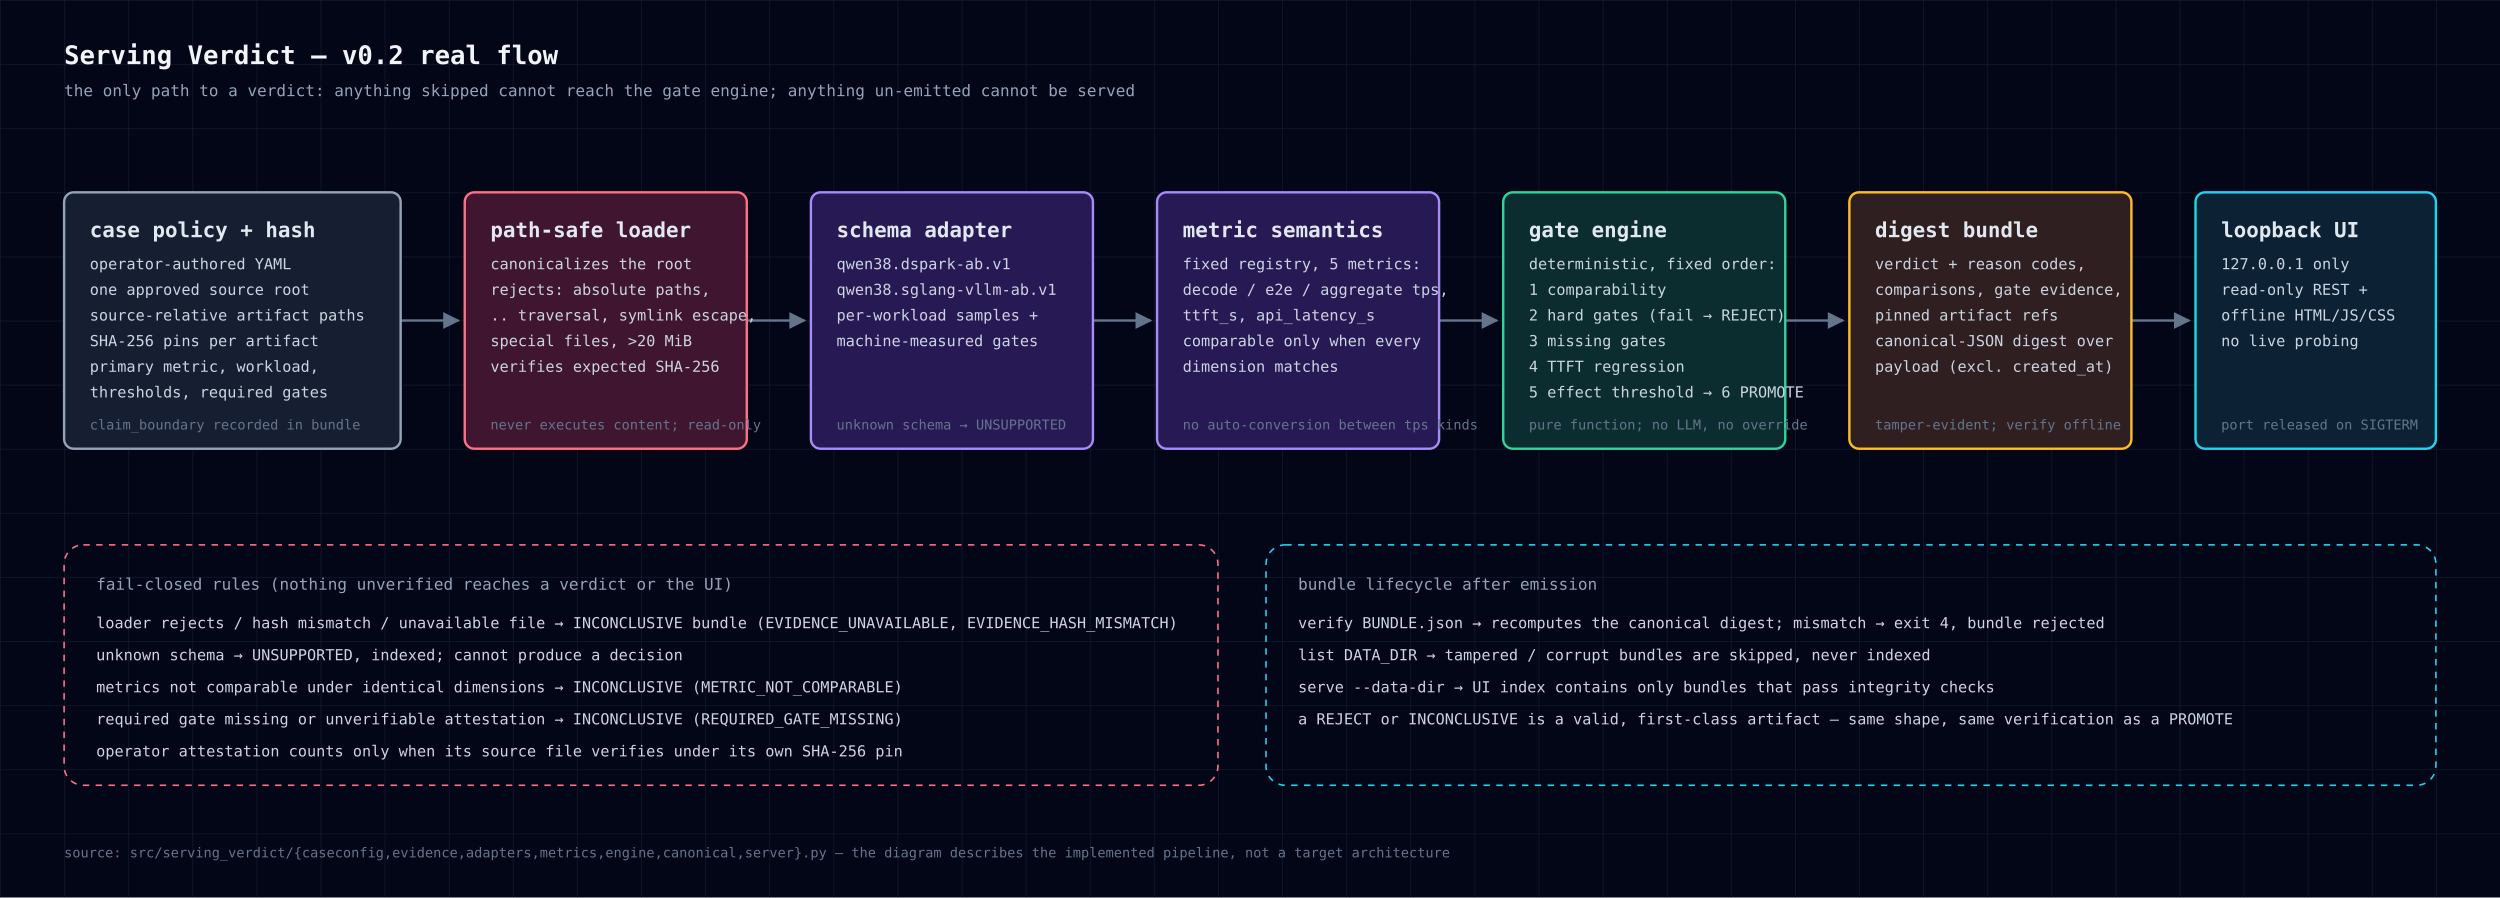
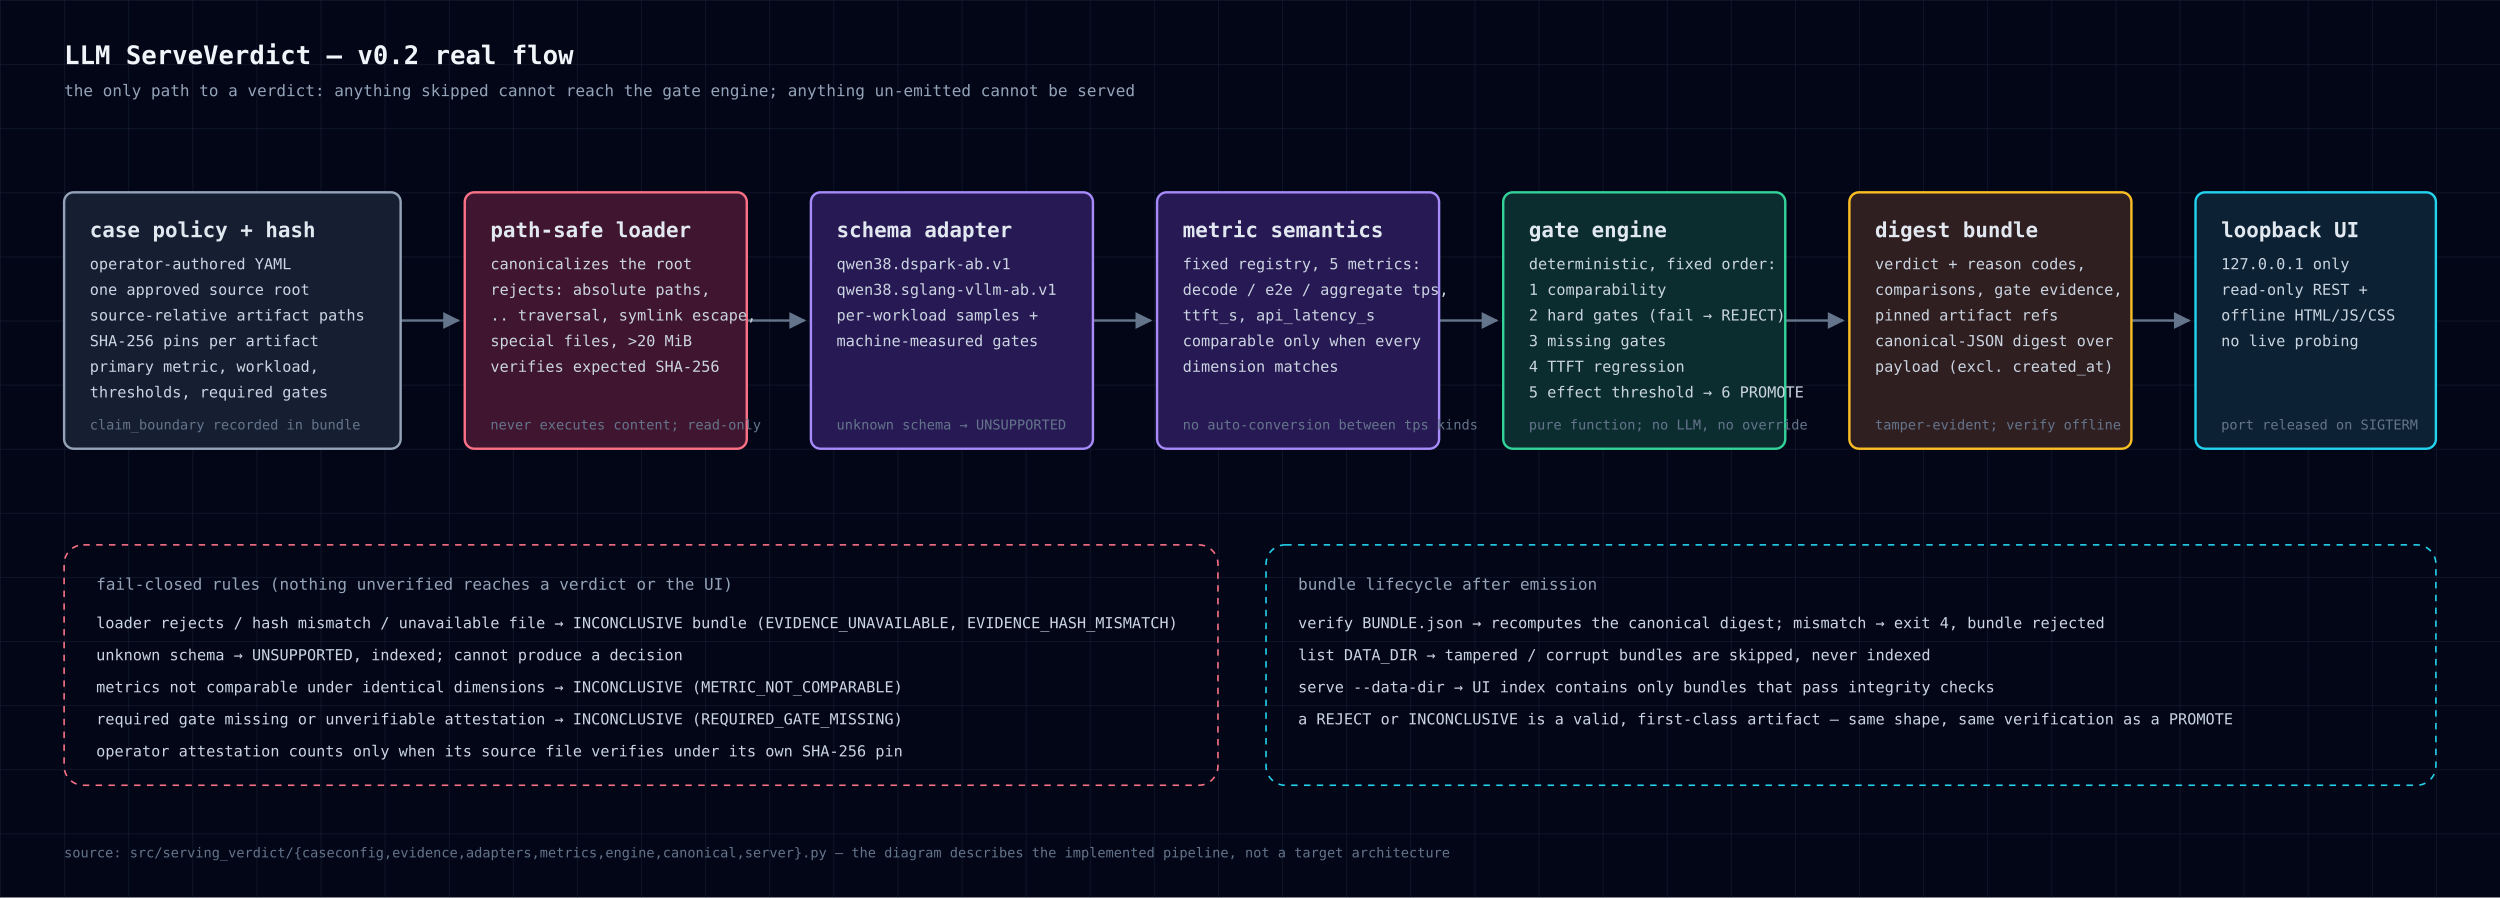
- <svg xmlns="http://www.w3.org/2000/svg" width="1560" height="560" viewBox="0 0 1560 560" role="img" aria-label="Serving Verdict architecture: case policy and hash to path-safe loader to schema adapter to metric semantics to gate engine to digest bundle to loopback UI">
+ <svg xmlns="http://www.w3.org/2000/svg" width="1560" height="560" viewBox="0 0 1560 560" role="img" aria-label="LLM ServeVerdict architecture: case policy and hash to path-safe loader to schema adapter to metric semantics to gate engine to digest bundle to loopback UI">
  <style>
    text { font-family: 'JetBrains Mono', ui-monospace, Menlo, monospace; fill: #e2e8f0; }
    .title { font-size: 16px; font-weight: 700; fill: #f1f5f9; }
    .sub { font-size: 10px; fill: #94a3b8; }
    .name { font-size: 13px; font-weight: 700; }
    .lbl { font-size: 9.5px; fill: #cbd5e1; }
    .tiny { font-size: 8.5px; fill: #64748b; }
  </style>
  <defs>
    <marker id="arrow" viewBox="0 0 10 10" refX="9" refY="5" markerWidth="7" markerHeight="7" orient="auto-start-reverse">
      <path d="M 0 0 L 10 5 L 0 10 z" fill="#64748b" />
    </marker>
    <pattern id="grid" width="40" height="40" patternUnits="userSpaceOnUse">
      <path d="M 40 0 L 0 0 0 40" fill="none" stroke="#1e293b" stroke-width="0.5" />
    </pattern>
  </defs>
  <rect width="1560" height="560" fill="#020617" />
  <rect width="1560" height="560" fill="url(#grid)" />
-   <text x="40" y="40" class="title">Serving Verdict — v0.2 real flow</text>
+   <text x="40" y="40" class="title">LLM ServeVerdict — v0.2 real flow</text>
  <text x="40" y="60" class="sub">the only path to a verdict: anything skipped cannot reach the gate engine; anything un-emitted cannot be served</text>
  <line x1="250" y1="200" x2="286" y2="200" stroke="#64748b" stroke-width="1.5" marker-end="url(#arrow)" />
  <line x1="466" y1="200" x2="502" y2="200" stroke="#64748b" stroke-width="1.5" marker-end="url(#arrow)" />
  <line x1="682" y1="200" x2="718" y2="200" stroke="#64748b" stroke-width="1.5" marker-end="url(#arrow)" />
  <line x1="898" y1="200" x2="934" y2="200" stroke="#64748b" stroke-width="1.5" marker-end="url(#arrow)" />
  <line x1="1114" y1="200" x2="1150" y2="200" stroke="#64748b" stroke-width="1.5" marker-end="url(#arrow)" />
  <line x1="1330" y1="200" x2="1366" y2="200" stroke="#64748b" stroke-width="1.5" marker-end="url(#arrow)" />
  <rect x="40" y="120" width="210" height="160" rx="6" fill="#0f172a" />
  <rect x="40" y="120" width="210" height="160" rx="6" fill="rgba(30, 41, 59, 0.5)" stroke="#94a3b8" stroke-width="1.5" />
  <text x="56" y="148" class="name">case policy + hash</text>
  <text x="56" y="168" class="lbl">operator-authored YAML</text>
  <text x="56" y="184" class="lbl">one approved source root</text>
  <text x="56" y="200" class="lbl">source-relative artifact paths</text>
  <text x="56" y="216" class="lbl">SHA-256 pins per artifact</text>
  <text x="56" y="232" class="lbl">primary metric, workload,</text>
  <text x="56" y="248" class="lbl">thresholds, required gates</text>
  <text x="56" y="268" class="tiny">claim_boundary recorded in bundle</text>
  <rect x="290" y="120" width="176" height="160" rx="6" fill="#0f172a" />
  <rect x="290" y="120" width="176" height="160" rx="6" fill="rgba(136, 19, 55, 0.4)" stroke="#fb7185" stroke-width="1.5" />
  <text x="306" y="148" class="name">path-safe loader</text>
  <text x="306" y="168" class="lbl">canonicalizes the root</text>
  <text x="306" y="184" class="lbl">rejects: absolute paths,</text>
  <text x="306" y="200" class="lbl">.. traversal, symlink escape,</text>
  <text x="306" y="216" class="lbl">special files, &gt;20 MiB</text>
  <text x="306" y="232" class="lbl">verifies expected SHA-256</text>
  <text x="306" y="268" class="tiny">never executes content; read-only</text>
  <rect x="506" y="120" width="176" height="160" rx="6" fill="#0f172a" />
  <rect x="506" y="120" width="176" height="160" rx="6" fill="rgba(76, 29, 149, 0.4)" stroke="#a78bfa" stroke-width="1.5" />
  <text x="522" y="148" class="name">schema adapter</text>
  <text x="522" y="168" class="lbl">qwen38.dspark-ab.v1</text>
  <text x="522" y="184" class="lbl">qwen38.sglang-vllm-ab.v1</text>
  <text x="522" y="200" class="lbl">per-workload samples +</text>
  <text x="522" y="216" class="lbl">machine-measured gates</text>
  <text x="522" y="268" class="tiny">unknown schema → UNSUPPORTED</text>
  <rect x="722" y="120" width="176" height="160" rx="6" fill="#0f172a" />
  <rect x="722" y="120" width="176" height="160" rx="6" fill="rgba(76, 29, 149, 0.4)" stroke="#a78bfa" stroke-width="1.5" />
  <text x="738" y="148" class="name">metric semantics</text>
  <text x="738" y="168" class="lbl">fixed registry, 5 metrics:</text>
  <text x="738" y="184" class="lbl">decode / e2e / aggregate tps,</text>
  <text x="738" y="200" class="lbl">ttft_s, api_latency_s</text>
  <text x="738" y="216" class="lbl">comparable only when every</text>
  <text x="738" y="232" class="lbl">dimension matches</text>
  <text x="738" y="268" class="tiny">no auto-conversion between tps kinds</text>
  <rect x="938" y="120" width="176" height="160" rx="6" fill="#0f172a" />
  <rect x="938" y="120" width="176" height="160" rx="6" fill="rgba(6, 78, 59, 0.4)" stroke="#34d399" stroke-width="1.5" />
  <text x="954" y="148" class="name">gate engine</text>
  <text x="954" y="168" class="lbl">deterministic, fixed order:</text>
  <text x="954" y="184" class="lbl">1 comparability</text>
  <text x="954" y="200" class="lbl">2 hard gates (fail → REJECT)</text>
  <text x="954" y="216" class="lbl">3 missing gates</text>
  <text x="954" y="232" class="lbl">4 TTFT regression</text>
  <text x="954" y="248" class="lbl">5 effect threshold → 6 PROMOTE</text>
  <text x="954" y="268" class="tiny">pure function; no LLM, no override</text>
  <rect x="1154" y="120" width="176" height="160" rx="6" fill="#0f172a" />
  <rect x="1154" y="120" width="176" height="160" rx="6" fill="rgba(120, 53, 15, 0.3)" stroke="#fbbf24" stroke-width="1.5" />
  <text x="1170" y="148" class="name">digest bundle</text>
  <text x="1170" y="168" class="lbl">verdict + reason codes,</text>
  <text x="1170" y="184" class="lbl">comparisons, gate evidence,</text>
  <text x="1170" y="200" class="lbl">pinned artifact refs</text>
  <text x="1170" y="216" class="lbl">canonical-JSON digest over</text>
  <text x="1170" y="232" class="lbl">payload (excl. created_at)</text>
  <text x="1170" y="268" class="tiny">tamper-evident; verify offline</text>
  <rect x="1370" y="120" width="150" height="160" rx="6" fill="#0f172a" />
  <rect x="1370" y="120" width="150" height="160" rx="6" fill="rgba(8, 51, 68, 0.4)" stroke="#22d3ee" stroke-width="1.5" />
  <text x="1386" y="148" class="name">loopback UI</text>
  <text x="1386" y="168" class="lbl">127.0.0.1 only</text>
  <text x="1386" y="184" class="lbl">read-only REST +</text>
  <text x="1386" y="200" class="lbl">offline HTML/JS/CSS</text>
  <text x="1386" y="216" class="lbl">no live probing</text>
  <text x="1386" y="268" class="tiny">port released on SIGTERM</text>
  <rect x="40" y="340" width="720" height="150" rx="12" fill="none" stroke="#fb7185" stroke-width="1" stroke-dasharray="4,4" />
  <text x="60" y="368" class="sub" fill="#fb7185">fail-closed rules (nothing unverified reaches a verdict or the UI)</text>
  <text x="60" y="392" class="lbl">loader rejects / hash mismatch / unavailable file → INCONCLUSIVE bundle (EVIDENCE_UNAVAILABLE, EVIDENCE_HASH_MISMATCH)</text>
  <text x="60" y="412" class="lbl">unknown schema → UNSUPPORTED, indexed; cannot produce a decision</text>
  <text x="60" y="432" class="lbl">metrics not comparable under identical dimensions → INCONCLUSIVE (METRIC_NOT_COMPARABLE)</text>
  <text x="60" y="452" class="lbl">required gate missing or unverifiable attestation → INCONCLUSIVE (REQUIRED_GATE_MISSING)</text>
  <text x="60" y="472" class="lbl">operator attestation counts only when its source file verifies under its own SHA-256 pin</text>
  <rect x="790" y="340" width="730" height="150" rx="12" fill="none" stroke="#22d3ee" stroke-width="1" stroke-dasharray="4,4" />
  <text x="810" y="368" class="sub" fill="#22d3ee">bundle lifecycle after emission</text>
  <text x="810" y="392" class="lbl">verify BUNDLE.json → recomputes the canonical digest; mismatch → exit 4, bundle rejected</text>
  <text x="810" y="412" class="lbl">list DATA_DIR → tampered / corrupt bundles are skipped, never indexed</text>
  <text x="810" y="432" class="lbl">serve --data-dir → UI index contains only bundles that pass integrity checks</text>
  <text x="810" y="452" class="lbl">a REJECT or INCONCLUSIVE is a valid, first-class artifact — same shape, same verification as a PROMOTE</text>
  <text x="40" y="535" class="tiny">source: src/serving_verdict/{caseconfig,evidence,adapters,metrics,engine,canonical,server}.py — the diagram describes the implemented pipeline, not a target architecture</text>
</svg>
